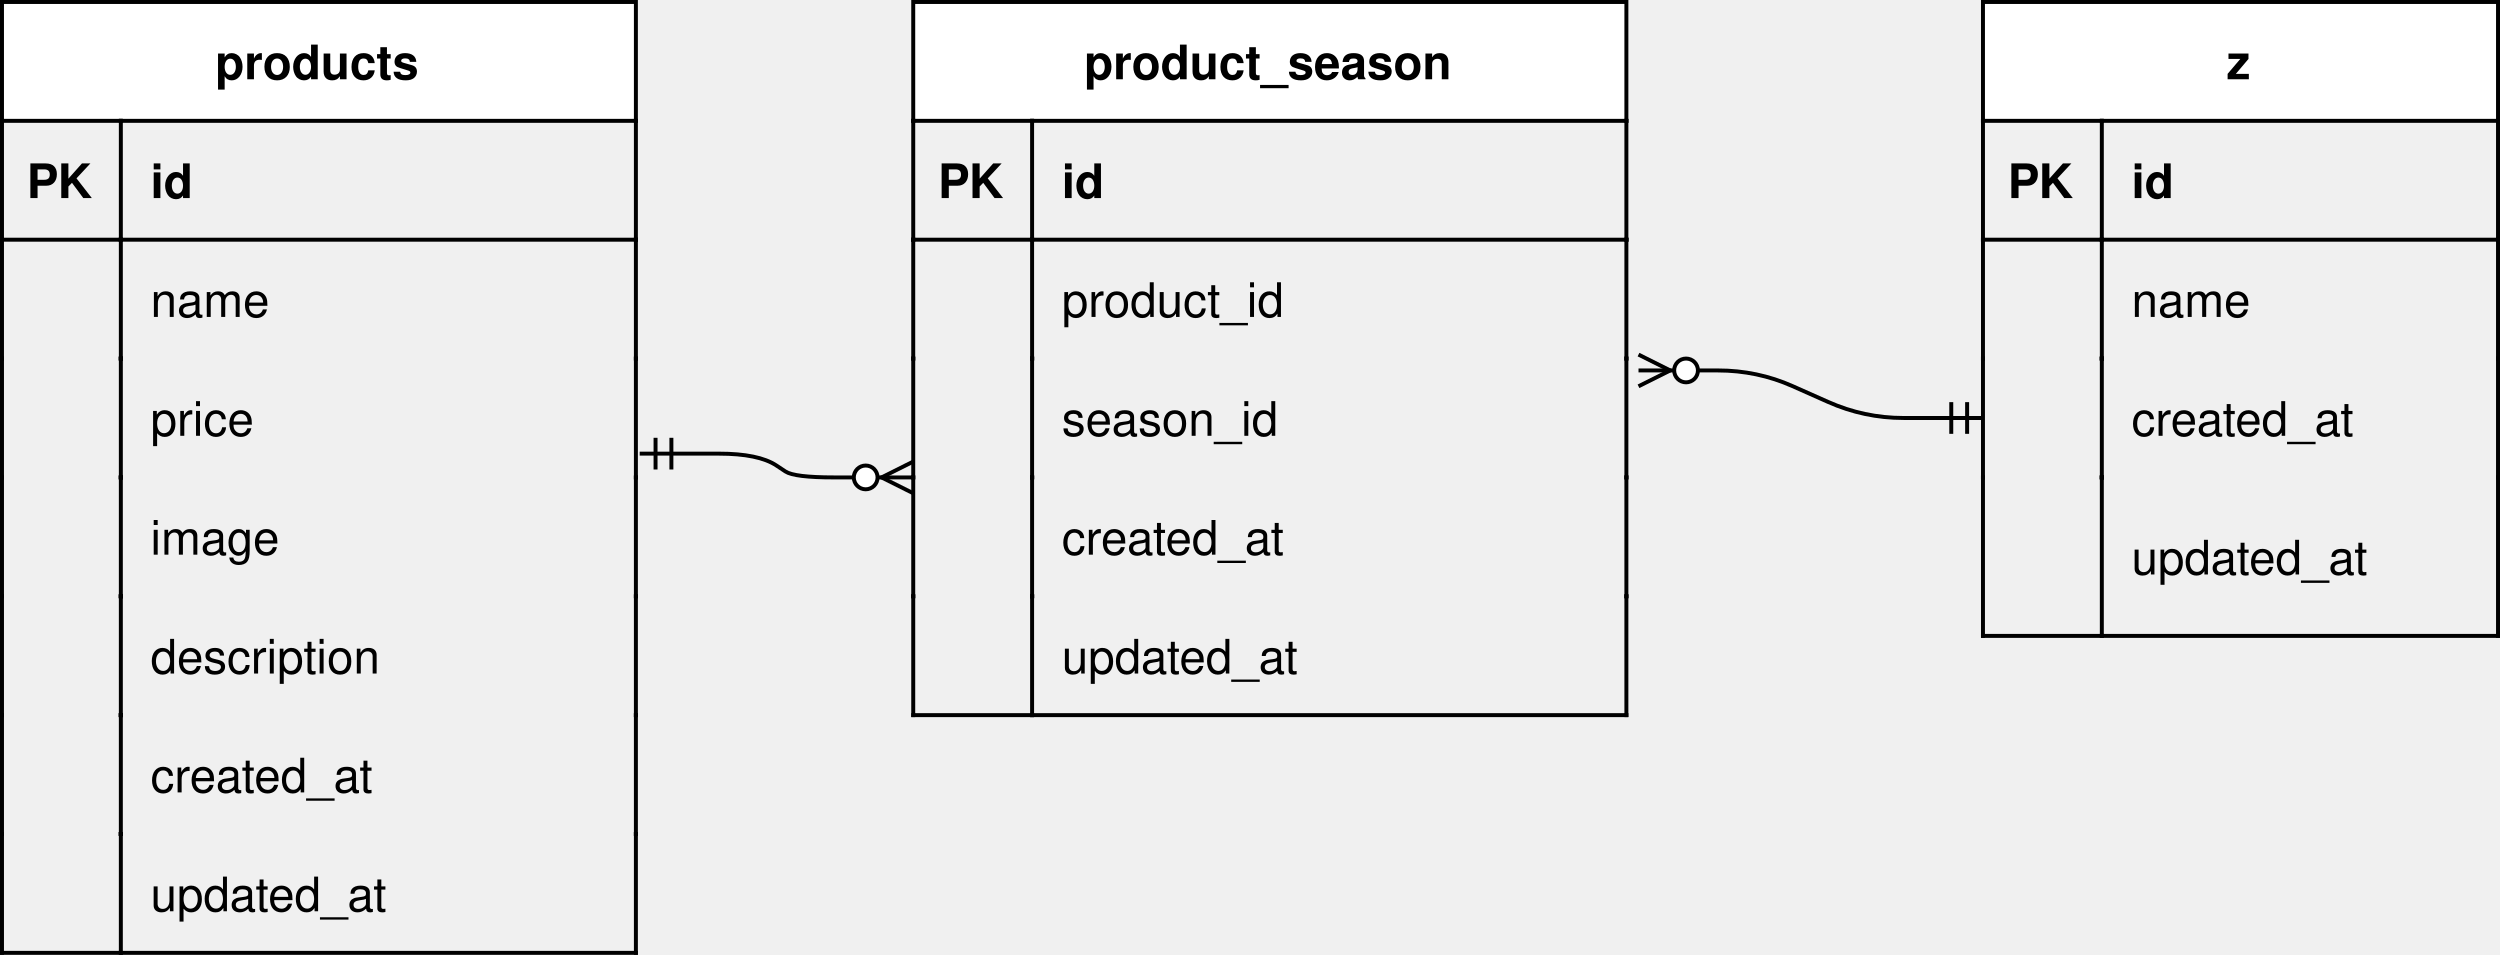
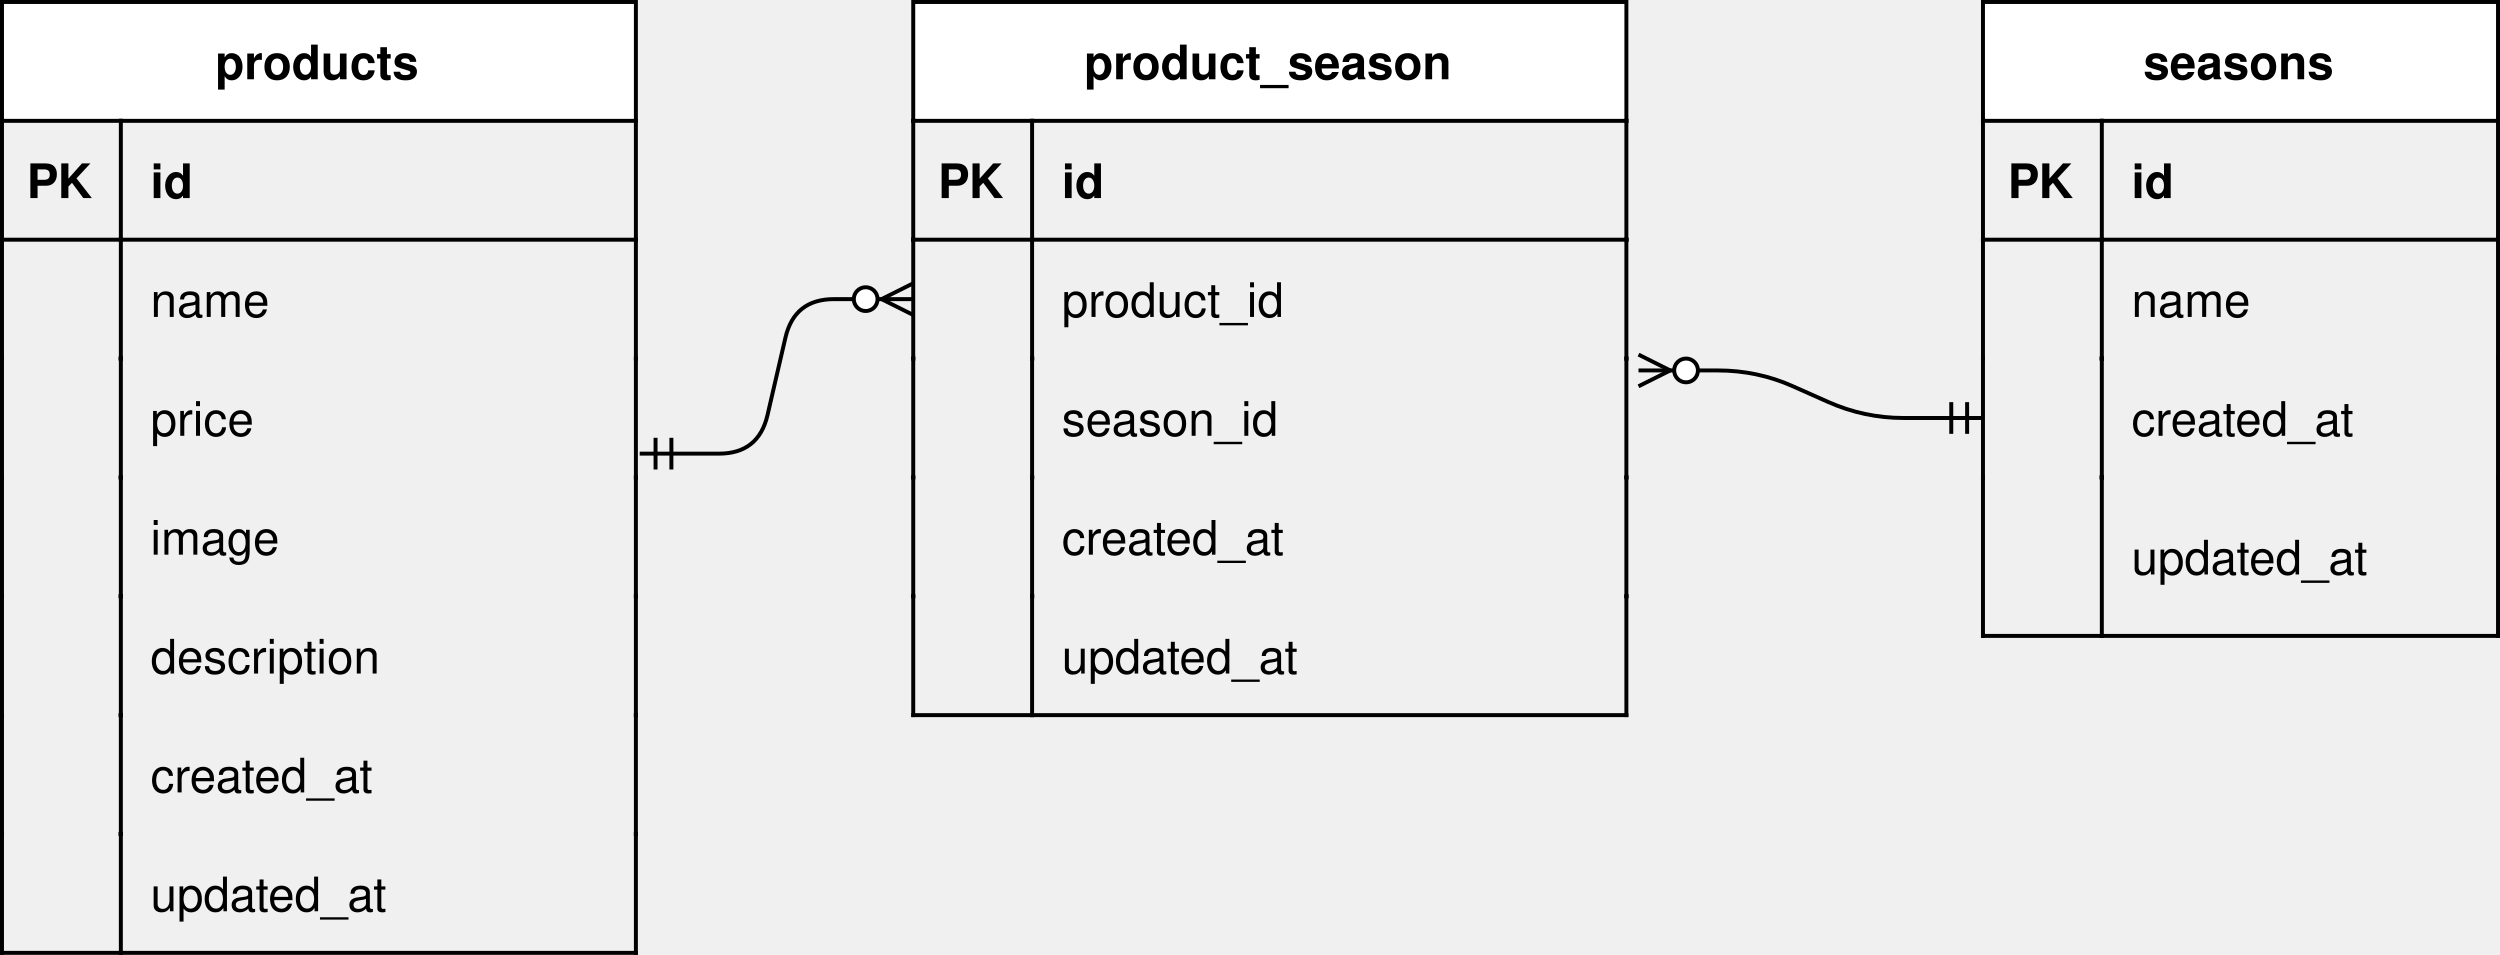
- <svg xmlns="http://www.w3.org/2000/svg" version="1.1" width="631px" height="241px" viewBox="-0.5 -0.5 631 241" content="&lt;mxfile&gt;&lt;diagram id=&quot;_ASXmsmht5BinKz7LFXx&quot; name=&quot;ページ1&quot;&gt;7Z3RbuI4FIafhtuKJITSy4Xp7krb0VadkXb3auTBLlgyceSYKfTp147tBHBCk9bJDCZSVeGDc0jOf/Kl+TF0FC02uz8YSNefKURkFI7hbhR9GoXhdDYVv2VgrwJxEKvAimGoQkEZ+IJfkQ6OdXSLIcqOJnJKCcfpcXBJkwQt+VEMMEZfjqc9U3L8qilYISvwZQmIHf0HQ75W0Vl4W8b/RHi1Nq8cTO/UMxtgJusjydYA0peDUHQ/ihaMUq4ebXYLRGTtTF3Udr/XPFvsGEMJb7JBqDb4AchWH1vKKNwueab3j+/NQYtdTeVDDr7L0DzjgHGtTTQWAVFtDnCCmAgE+ZgQkGY4n64ia0zgA9jTLTeJzGj+jHcIPilp5Fyh0oNIJocy+bNI/kXvjHwaELxKxOOlOFD5inOGMrEvDyDjeoY+MsQ42tVWJyhqLnoV0Q3ibC+mmEbVKuk2DWI9filFD8yc9YHg4UQHgW60VZG61EI80HJUSxNZ0pyX5En20XxNGX6VQhBduEOZ8vEL3hCQiAYF8CQ0p/kJmZcbE7KghEotE5ogS045CTKafgVshbgOpBQnPD/keC5+RBEW45t4FIt9XYhxUI7Fj5zO+IImGWeibWQOJNR7QVLBOaepTkrQs8nPdInl4++Uc7ppo3VYrbUWN2qobeRA2okl7eNfteKKQ+AYkCcBMpCsiJIi5xoopajQq7KCRdVOy3l6flFRzGeSo2mNIURJ0ypH1VU+KGvUsqo6WVmA1tkAEYxIABcdvk1gZklV7Gcj9WJLPfHMz1XP0FDNnWcpWOJk9aC2nJ7IG3cg767+JHIrd6N0bvWeDiBuBOKxGxBPewTxbXNp+zmREcQm34coPPWewjNLugRs0K/OYdeC+szdu4G7fXL3rkfumht5/8B75z14g8DSLmV46S96ayT1Gb2B7QsN7O2QvUHYJ3xbOEuXBd+gpso+0df2jvBG2tW+0rdOU6/xa1tMA367xG9TY98Jflv4SReG39h//NqOEUTZkuGUY5r4C+EaZb2GsO0wDRDuEsKzPiHcwly6MAjPvIewuVk6EG/JkMgOvwHuL4NrhPWZwaHtNQ0M7pDBhTHbB4ONlv4xuG5ZkU8Mtk2kbQp9Z/Ab68X8ZLDtOL2eh/DoKhYHxk1WB1bJVQD1Q/AcLKJmV8bmywMnZy+NLs7txuLaFpE/CwRD/12iinVFV7REsE7gMxfJsduLZJN0jhUfzCLXNyrncVy1SrAzHHtrFoX+m0Um+7UsFKyT1Gf6RoNN1C99q9YKdkXfyFubKPLfJopsm+gKrPo6Yb1msG0TDQzuksGVawarznAnH0ZtYTddGIRrqvwGNs8VtT2ET7M5PjVtO+kKvPo6YVtC+P1CN0rnWGnbeNKf5/+WCVidWaF0RcZ98dfrOeN+VqFdEfwQSQenyLFxr5q+lXFfpa6TexXbKfLHuI/8N4sMna/TuK8T+MwVM3Z729IknWPFB+vI8W3LGziuMu67wvHEW+to4r91NLGtI/O37K/PZOfCes3gwTrql8FV9n1nDPbWOZq8zzm6KAbbzpHyEbxGcHvj6PIR3OKbkAYEO0BwpXvfGYNbeE4XxuCaKvvEYNtTuoK3UOuE9RnC5hUHCPcF4abOvwsIxy2cpsuCsKqi1xCObSfpCt5CrRPWawg3MCMQXCHjuItiYb5/QgTIb4C4L59RvryicBBKTvMN0acaSuBv8nvoxfD+6RUx+pV+BsnesLt8bgMS+HfeE+J12P5fuf3NOLg1gf9kD9wEZvhpZ07tfLQ/HD0ihkUd8jdyS4DKQ6nVX4cyumVLPcssteTmIjBqdCNc+V54EWR59X4c78iZbnmUF52DPjSfWtVYn5x2iDoAvVXZHVaiyUmi6DSROmor0XvarIEt8lPabIe57rLxVI9Vk830qOwxOdgfDE47rGjZ8VG79tesdxW9+vYNw7X3qhiW/4BCTS//i0d0/z8=&lt;/diagram&gt;&lt;/mxfile&gt;">
+ <svg xmlns="http://www.w3.org/2000/svg" version="1.1" width="631px" height="241px" viewBox="-0.5 -0.5 631 241" content="&lt;mxfile&gt;&lt;diagram id=&quot;_ASXmsmht5BinKz7LFXx&quot; name=&quot;ページ1&quot;&gt;7Z3RbuI4FIafhtuKJITSy4Xp7kjT0VbtSLt7NfJgFyyZOHLMFPr0a8d2AjiBpHWYwUSqKnxwDsn5T740P4YOotlq8xcD6fIrhYgMwiHcDKJPgzAcT8bitwxsVSAOYhVYMAxVKCgDz/gN6eBQR9cYomxvIqeUcJzuB+c0SdCc78UAY/R1f9oLJfuvmoIFsgLPc0Ds6D8Y8qWKTsLbMv4Z4cXSvHIwvlPPrICZrI8kWwJIX3dC0f0gmjFKuXq02swQkbUzdVHb/VnzbLFjDCW8yQah2uAnIGt9bCmjcD3nmd4/vjUHLXY1lQ85+CFD04wDxrU20VAERLU5wAliIhDkY0JAmuF8uoosMYEPYEvX3CQyo+kL3iD4pKSRc4VKDyKZHMrkLyL5s94Z+TQgeJGIx3NxoPIVpwxlYl8eQMb1DH1kiHG0qa1OUNRc9CqiK8TZVkwxjapV0m0axHr8WooemDnLHcHDkQ4C3WiLInWphXig5aiWJrKkOS7Jk+yj6ZIy/CaFILpwuzLl41e8IiARDQrgQWhK8xMyLzcmZEYJlVomNEGWnHISZDT9BtgCcR1IKU54fsjxVPyIIsyGN/EgFvs6E+OgHIsfOZ3xGU0yzkTbyBxIqPeKpIJTTlOdlKAXk5/pEsvHPyjndNVG67Baay1u1FDbyIG0I0vaxy+14opD4BiQJwEykCyIkiLnGiilqNCrsoJF1Q7LeXh+UVHMF5KjaYkhREnTKkfVVd4pa9SyqjpZWYDW2QARjEgAFx2+TmBmSVXsZyP1Yks98cyvVc/QUM2dZimY42TxoLYcH8gbdyDvpv4kcit3o3Ru9R73IG4E4qEbEI/PCOLb5tKe50RGEJt8H6Lw2HsKTyzpErBCvzuHXQvqM3fveu6ek7t3Z+SuuZH3D7x33oM3CCztUobn/qK3RlKf0RvYvlDP3g7ZG4TnhG8LZ+my4BvUVNkn+treEV5Ju9pX+tZp6jV+bYupx2+X+G1q7DvBbws/6cLwG/uPX9sxgiibM5xyTBN/IVyjrNcQth2mHsJdQnhyTgi3MJcuDMIT7yFsbpZ2xJszJLLD74D7y+AaYX1mcGh7TT2DO2RwYcyeg8FGS/8YXLesyCcG2ybSOoW+M/jEejE/GWw7TplglEDWcRQPrmKJYNxkjWCVaAVWP4TQ3ihqdn1svkhwdPQC6eIMbyyubRT5s0ww9N8rqlhddEULBesEPnKpHLq9VDZJ51jx3jJyfbtyHMdVawU7w7G3llHov2Vksl/LcsE6SX2mb9SbReelb9WKwa7oG3lrFkX+m0WRbRZdgWFfJ6zXDLbNop7BXTK4cuVg1Rnu5COpLeymC4NwTZVPYPNYUdtD+DCb41PTtpOuwLGvE7YlhN8vdKN0jpW2jSf9qf7vyrk/juTBVRj3xV+vx4z7SYV2RfBDJO2dIsfGvWr6VsZ9lbpO7lVsp8gf4z7y3ywydL5O475O4CNXzNjtbUuTdI4V760jx7ctJ3BcZdx3heORt9bRyH/raGRbR+Zv2d+fyc6F9ZrBvXV0XgZX2fedMdhb52j0PufoohhsO0fKR/Aawe2No8tHcIvvQ+oR7ADBle59Zwxu4TldGINrquwTg21P6QreQq0T1mcIm1fsIXwuCDd1/l1AOG7hNF0WhFUVvYZwbDtJV/AWap2wXkO4gRmB4AIZx10UC/PtEyJAfg/EffmM8uUVhYNQcpqviD7VUAL/kN9GL4b3T2+I0W/0K0i2ht3lcyuQwL/znhCvw7b/yu1vhsGtCfwne+AmMMNPG3Nq56Pt7ugRMSzqkL+RWwJUHkqt/jqU0TWb61lmqSU3F4FBoxvhyvfCiyDLq/dzf0eOdMujvOjs9KH57KrG+uiwQ9QB6K3K7rASjQ4SRYeJ1FFbid7TZg1skV/SZhvMdZcNx3qsmmyiR2WPycF2Z3DYYUXLDvfbNT7Rru/rzLuKxjztkl9GY4aT/UQWA9/dmGJY/s8JNb38xx3R/f8=&lt;/diagram&gt;&lt;/mxfile&gt;">
  <defs>
    <clipPath id="mx-clip-0-30-30-30-0">
      <rect x="0" y="30" width="30" height="30" />
    </clipPath>
    <clipPath id="mx-clip-36-30-124-30-0">
      <rect x="36" y="30" width="124" height="30" />
    </clipPath>
    <clipPath id="mx-clip-36-60-124-30-0">
      <rect x="36" y="60" width="124" height="30" />
    </clipPath>
    <clipPath id="mx-clip-36-90-124-30-0">
      <rect x="36" y="90" width="124" height="30" />
    </clipPath>
    <clipPath id="mx-clip-36-120-124-30-0">
      <rect x="36" y="120" width="124" height="30" />
    </clipPath>
    <clipPath id="mx-clip-36-150-124-30-0">
      <rect x="36" y="150" width="124" height="30" />
    </clipPath>
    <clipPath id="mx-clip-36-180-124-30-0">
      <rect x="36" y="180" width="124" height="30" />
    </clipPath>
    <clipPath id="mx-clip-36-210-124-30-0">
      <rect x="36" y="210" width="124" height="30" />
    </clipPath>
    <clipPath id="mx-clip-500-30-30-30-0">
      <rect x="500" y="30" width="30" height="30" />
    </clipPath>
    <clipPath id="mx-clip-536-30-94-30-0">
      <rect x="536" y="30" width="94" height="30" />
    </clipPath>
    <clipPath id="mx-clip-536-60-94-30-0">
      <rect x="536" y="60" width="94" height="30" />
    </clipPath>
    <clipPath id="mx-clip-536-90-94-30-0">
      <rect x="536" y="90" width="94" height="30" />
    </clipPath>
    <clipPath id="mx-clip-536-120-94-40-0">
      <rect x="536" y="120" width="94" height="40" />
    </clipPath>
    <clipPath id="mx-clip-230-30-30-30-0">
      <rect x="230" y="30" width="30" height="30" />
    </clipPath>
    <clipPath id="mx-clip-266-30-144-30-0">
      <rect x="266" y="30" width="144" height="30" />
    </clipPath>
    <clipPath id="mx-clip-266-60-144-30-0">
      <rect x="266" y="60" width="144" height="30" />
    </clipPath>
    <clipPath id="mx-clip-266-90-144-30-0">
      <rect x="266" y="90" width="144" height="30" />
    </clipPath>
    <clipPath id="mx-clip-266-120-144-30-0">
      <rect x="266" y="120" width="144" height="30" />
    </clipPath>
    <clipPath id="mx-clip-266-150-144-30-0">
      <rect x="266" y="150" width="144" height="30" />
    </clipPath>
  </defs>
  <g>
    <path d="M 0 30 L 0 0 L 160 0 L 160 30" fill="rgb(255, 255, 255)" stroke="rgb(0, 0, 0)" stroke-miterlimit="10" pointer-events="all" />
    <path d="M 0 30 L 0 240 L 160 240 L 160 30" fill="none" stroke="rgb(0, 0, 0)" stroke-miterlimit="10" pointer-events="none" />
    <path d="M 0 30 L 160 30" fill="none" stroke="rgb(0, 0, 0)" stroke-miterlimit="10" pointer-events="none" />
    <path d="M 30 30 L 30 60 L 30 90 L 30 120 L 30 150 L 30 180 L 30 210 L 30 240" fill="none" stroke="rgb(0, 0, 0)" stroke-miterlimit="10" pointer-events="none" />
    <g fill="rgb(0, 0, 0)" font-family="Helvetica" font-weight="bold" pointer-events="none" text-anchor="middle" font-size="12px">
      <text x="79.5" y="19.5">products</text>
    </g>
    <path d="M 0 30 M 160 30 M 160 60 L 0 60" fill="none" stroke="rgb(0, 0, 0)" stroke-linecap="square" stroke-miterlimit="10" pointer-events="none" />
    <path d="M 0 30 M 30 30 M 30 60 M 0 60" fill="none" stroke="rgb(0, 0, 0)" stroke-linecap="square" stroke-miterlimit="10" pointer-events="none" />
    <g fill="rgb(0, 0, 0)" font-family="Helvetica" font-weight="bold" pointer-events="none" clip-path="url(#mx-clip-0-30-30-30-0)" text-anchor="middle" font-size="12px">
      <text x="14.5" y="49.5">PK</text>
    </g>
    <path d="M 30 30 M 160 30 M 160 60 M 30 60" fill="none" stroke="rgb(0, 0, 0)" stroke-linecap="square" stroke-miterlimit="10" pointer-events="none" />
    <g fill="rgb(0, 0, 0)" font-family="Helvetica" font-weight="bold" text-decoration="underline" pointer-events="none" clip-path="url(#mx-clip-36-30-124-30-0)" font-size="12px">
      <text x="37.5" y="49.5">id</text>
    </g>
    <path d="M 0 60 M 30 60 M 30 90 M 0 90" fill="none" stroke="rgb(0, 0, 0)" stroke-linecap="square" stroke-miterlimit="10" pointer-events="none" />
    <path d="M 30 60 M 160 60 M 160 90 M 30 90" fill="none" stroke="rgb(0, 0, 0)" stroke-linecap="square" stroke-miterlimit="10" pointer-events="none" />
    <g fill="rgb(0, 0, 0)" font-family="Helvetica" pointer-events="none" clip-path="url(#mx-clip-36-60-124-30-0)" font-size="12px">
      <text x="37.5" y="79.5">name</text>
    </g>
    <path d="M 0 90 M 30 90 M 30 120 M 0 120" fill="none" stroke="rgb(0, 0, 0)" stroke-linecap="square" stroke-miterlimit="10" pointer-events="none" />
    <path d="M 30 90 M 160 90 M 160 120 M 30 120" fill="none" stroke="rgb(0, 0, 0)" stroke-linecap="square" stroke-miterlimit="10" pointer-events="none" />
    <g fill="rgb(0, 0, 0)" font-family="Helvetica" pointer-events="none" clip-path="url(#mx-clip-36-90-124-30-0)" font-size="12px">
      <text x="37.5" y="109.5">price</text>
    </g>
    <path d="M 0 120 M 30 120 M 30 150 M 0 150" fill="none" stroke="rgb(0, 0, 0)" stroke-linecap="square" stroke-miterlimit="10" pointer-events="none" />
    <path d="M 30 120 M 160 120 M 160 150 M 30 150" fill="none" stroke="rgb(0, 0, 0)" stroke-linecap="square" stroke-miterlimit="10" pointer-events="none" />
    <g fill="rgb(0, 0, 0)" font-family="Helvetica" pointer-events="none" clip-path="url(#mx-clip-36-120-124-30-0)" font-size="12px">
      <text x="37.5" y="139.5">image</text>
    </g>
    <path d="M 0 150 M 30 150 M 30 180 M 0 180" fill="none" stroke="rgb(0, 0, 0)" stroke-linecap="square" stroke-miterlimit="10" pointer-events="none" />
    <path d="M 30 150 M 160 150 M 160 180 M 30 180" fill="none" stroke="rgb(0, 0, 0)" stroke-linecap="square" stroke-miterlimit="10" pointer-events="none" />
    <g fill="rgb(0, 0, 0)" font-family="Helvetica" pointer-events="none" clip-path="url(#mx-clip-36-150-124-30-0)" font-size="12px">
      <text x="37.5" y="169.5">description</text>
    </g>
    <path d="M 0 180 M 30 180 M 30 210 M 0 210" fill="none" stroke="rgb(0, 0, 0)" stroke-linecap="square" stroke-miterlimit="10" pointer-events="none" />
    <path d="M 30 180 M 160 180 M 160 210 M 30 210" fill="none" stroke="rgb(0, 0, 0)" stroke-linecap="square" stroke-miterlimit="10" pointer-events="none" />
    <g fill="rgb(0, 0, 0)" font-family="Helvetica" pointer-events="none" clip-path="url(#mx-clip-36-180-124-30-0)" font-size="12px">
      <text x="37.5" y="199.5">created_at</text>
    </g>
    <path d="M 0 210 M 30 210 M 30 240 M 0 240" fill="none" stroke="rgb(0, 0, 0)" stroke-linecap="square" stroke-miterlimit="10" pointer-events="none" />
    <path d="M 30 210 M 160 210 M 160 240 M 30 240" fill="none" stroke="rgb(0, 0, 0)" stroke-linecap="square" stroke-miterlimit="10" pointer-events="none" />
    <g fill="rgb(0, 0, 0)" font-family="Helvetica" pointer-events="none" clip-path="url(#mx-clip-36-210-124-30-0)" font-size="12px">
      <text x="37.5" y="229.5">updated_at</text>
    </g>
    <path d="M 500 30 L 500 0 L 630 0 L 630 30" fill="rgb(255, 255, 255)" stroke="rgb(0, 0, 0)" stroke-miterlimit="10" pointer-events="none" />
    <path d="M 500 30 L 500 160 L 630 160 L 630 30" fill="none" stroke="rgb(0, 0, 0)" stroke-miterlimit="10" pointer-events="none" />
    <path d="M 500 30 L 630 30" fill="none" stroke="rgb(0, 0, 0)" stroke-miterlimit="10" pointer-events="none" />
    <path d="M 530 30 L 530 60 L 530 90 L 530 120 L 530 160" fill="none" stroke="rgb(0, 0, 0)" stroke-miterlimit="10" pointer-events="none" />
    <g fill="rgb(0, 0, 0)" font-family="Helvetica" font-weight="bold" pointer-events="none" text-anchor="middle" font-size="12px">
-       <text x="564.5" y="19.5">z</text>
+       <text x="564.5" y="19.5">seasons</text>
    </g>
    <path d="M 500 30 M 630 30 M 630 60 L 500 60" fill="none" stroke="rgb(0, 0, 0)" stroke-linecap="square" stroke-miterlimit="10" pointer-events="none" />
    <path d="M 500 30 M 530 30 M 530 60 M 500 60" fill="none" stroke="rgb(0, 0, 0)" stroke-linecap="square" stroke-miterlimit="10" pointer-events="none" />
    <g fill="rgb(0, 0, 0)" font-family="Helvetica" font-weight="bold" pointer-events="none" clip-path="url(#mx-clip-500-30-30-30-0)" text-anchor="middle" font-size="12px">
      <text x="514.5" y="49.5">PK</text>
    </g>
    <path d="M 530 30 M 630 30 M 630 60 M 530 60" fill="none" stroke="rgb(0, 0, 0)" stroke-linecap="square" stroke-miterlimit="10" pointer-events="none" />
    <g fill="rgb(0, 0, 0)" font-family="Helvetica" font-weight="bold" text-decoration="underline" pointer-events="none" clip-path="url(#mx-clip-536-30-94-30-0)" font-size="12px">
      <text x="537.5" y="49.5">id</text>
    </g>
    <path d="M 500 60 M 530 60 M 530 90 M 500 90" fill="none" stroke="rgb(0, 0, 0)" stroke-linecap="square" stroke-miterlimit="10" pointer-events="none" />
    <path d="M 530 60 M 630 60 M 630 90 M 530 90" fill="none" stroke="rgb(0, 0, 0)" stroke-linecap="square" stroke-miterlimit="10" pointer-events="none" />
    <g fill="rgb(0, 0, 0)" font-family="Helvetica" pointer-events="none" clip-path="url(#mx-clip-536-60-94-30-0)" font-size="12px">
      <text x="537.5" y="79.5">name</text>
    </g>
    <path d="M 500 90 M 530 90 M 530 120 M 500 120" fill="none" stroke="rgb(0, 0, 0)" stroke-linecap="square" stroke-miterlimit="10" pointer-events="none" />
    <path d="M 530 90 M 630 90 M 630 120 M 530 120" fill="none" stroke="rgb(0, 0, 0)" stroke-linecap="square" stroke-miterlimit="10" pointer-events="none" />
    <g fill="rgb(0, 0, 0)" font-family="Helvetica" pointer-events="none" clip-path="url(#mx-clip-536-90-94-30-0)" font-size="12px">
      <text x="537.5" y="109.5">created_at</text>
    </g>
    <path d="M 500 120 M 530 120 M 530 160 M 500 160" fill="none" stroke="rgb(0, 0, 0)" stroke-linecap="square" stroke-miterlimit="10" pointer-events="none" />
    <path d="M 530 120 M 630 120 M 630 160 M 530 160" fill="none" stroke="rgb(0, 0, 0)" stroke-linecap="square" stroke-miterlimit="10" pointer-events="none" />
    <g fill="rgb(0, 0, 0)" font-family="Helvetica" pointer-events="none" clip-path="url(#mx-clip-536-120-94-40-0)" font-size="12px">
      <text x="537.5" y="144.5">updated_at</text>
    </g>
    <path d="M 230 30 L 230 0 L 410 0 L 410 30" fill="rgb(255, 255, 255)" stroke="rgb(0, 0, 0)" stroke-miterlimit="10" pointer-events="none" />
    <path d="M 230 30 L 230 180 L 410 180 L 410 30" fill="none" stroke="rgb(0, 0, 0)" stroke-miterlimit="10" pointer-events="none" />
    <path d="M 230 30 L 410 30" fill="none" stroke="rgb(0, 0, 0)" stroke-miterlimit="10" pointer-events="none" />
    <path d="M 260 30 L 260 60 L 260 90 L 260 120 L 260 150 L 260 180" fill="none" stroke="rgb(0, 0, 0)" stroke-miterlimit="10" pointer-events="none" />
    <g fill="rgb(0, 0, 0)" font-family="Helvetica" font-weight="bold" pointer-events="none" text-anchor="middle" font-size="12px">
      <text x="319.5" y="19.5">product_season</text>
    </g>
    <path d="M 230 30 M 410 30 M 410 60 L 230 60" fill="none" stroke="rgb(0, 0, 0)" stroke-linecap="square" stroke-miterlimit="10" pointer-events="none" />
    <path d="M 230 30 M 260 30 M 260 60 M 230 60" fill="none" stroke="rgb(0, 0, 0)" stroke-linecap="square" stroke-miterlimit="10" pointer-events="none" />
    <g fill="rgb(0, 0, 0)" font-family="Helvetica" font-weight="bold" pointer-events="none" clip-path="url(#mx-clip-230-30-30-30-0)" text-anchor="middle" font-size="12px">
      <text x="244.5" y="49.5">PK</text>
    </g>
    <path d="M 260 30 M 410 30 M 410 60 M 260 60" fill="none" stroke="rgb(0, 0, 0)" stroke-linecap="square" stroke-miterlimit="10" pointer-events="none" />
    <g fill="rgb(0, 0, 0)" font-family="Helvetica" font-weight="bold" text-decoration="underline" pointer-events="none" clip-path="url(#mx-clip-266-30-144-30-0)" font-size="12px">
      <text x="267.5" y="49.5">id</text>
    </g>
    <path d="M 230 60 M 260 60 M 260 90 M 230 90" fill="none" stroke="rgb(0, 0, 0)" stroke-linecap="square" stroke-miterlimit="10" pointer-events="none" />
    <path d="M 260 60 M 410 60 M 410 90 M 260 90" fill="none" stroke="rgb(0, 0, 0)" stroke-linecap="square" stroke-miterlimit="10" pointer-events="none" />
    <g fill="rgb(0, 0, 0)" font-family="Helvetica" pointer-events="none" clip-path="url(#mx-clip-266-60-144-30-0)" font-size="12px">
      <text x="267.5" y="79.5">product_id</text>
    </g>
    <path d="M 230 90 M 260 90 M 260 120 M 230 120" fill="none" stroke="rgb(0, 0, 0)" stroke-linecap="square" stroke-miterlimit="10" pointer-events="none" />
    <path d="M 260 90 M 410 90 M 410 120 M 260 120" fill="none" stroke="rgb(0, 0, 0)" stroke-linecap="square" stroke-miterlimit="10" pointer-events="none" />
    <g fill="rgb(0, 0, 0)" font-family="Helvetica" pointer-events="none" clip-path="url(#mx-clip-266-90-144-30-0)" font-size="12px">
      <text x="267.5" y="109.5">season_id</text>
    </g>
    <path d="M 230 120 M 260 120 M 260 150 M 230 150" fill="none" stroke="rgb(0, 0, 0)" stroke-linecap="square" stroke-miterlimit="10" pointer-events="none" />
    <path d="M 260 120 M 410 120 M 410 150 M 260 150" fill="none" stroke="rgb(0, 0, 0)" stroke-linecap="square" stroke-miterlimit="10" pointer-events="none" />
    <g fill="rgb(0, 0, 0)" font-family="Helvetica" pointer-events="none" clip-path="url(#mx-clip-266-120-144-30-0)" font-size="12px">
      <text x="267.5" y="139.5">created_at</text>
    </g>
    <path d="M 230 150 M 260 150 M 260 180 M 230 180" fill="none" stroke="rgb(0, 0, 0)" stroke-linecap="square" stroke-miterlimit="10" pointer-events="none" />
    <path d="M 260 150 M 410 150 M 410 180 M 260 180" fill="none" stroke="rgb(0, 0, 0)" stroke-linecap="square" stroke-miterlimit="10" pointer-events="none" />
    <g fill="rgb(0, 0, 0)" font-family="Helvetica" pointer-events="none" clip-path="url(#mx-clip-266-150-144-30-0)" font-size="12px">
      <text x="267.5" y="169.5">updated_at</text>
    </g>
    <path d="M 500 105 L 480 105 Q 470 105 460.87 100.93 L 451.96 96.97 Q 443.06 93 433.06 93 L 413.06 93" fill="none" stroke="rgb(0, 0, 0)" stroke-miterlimit="10" pointer-events="none" />
    <path d="M 496 109 L 496 101 M 492 109 L 492 101" fill="none" stroke="rgb(0, 0, 0)" stroke-miterlimit="10" pointer-events="none" />
    <ellipse cx="425.06" cy="93" rx="3" ry="3" fill="#ffffff" stroke="rgb(0, 0, 0)" pointer-events="none" />
    <path d="M 413.06 97 L 421.06 93 L 413.06 89" fill="none" stroke="rgb(0, 0, 0)" stroke-miterlimit="10" pointer-events="none" />
-     <path d="M 160.96 114 L 180.96 114 Q 190.96 114 195.48 117 L 197.74 118.5 Q 200 120 210 120 L 230 120" fill="none" stroke="rgb(0, 0, 0)" stroke-miterlimit="10" pointer-events="none" />
+     <path d="M 160.96 114 L 180.96 114 Q 190.96 114 193.22 104.26 L 197.74 84.74 Q 200 75 210 75 L 230 75" fill="none" stroke="rgb(0, 0, 0)" stroke-miterlimit="10" pointer-events="none" />
    <path d="M 164.96 110 L 164.96 118 M 168.96 110 L 168.96 118" fill="none" stroke="rgb(0, 0, 0)" stroke-miterlimit="10" pointer-events="none" />
-     <ellipse cx="218" cy="120" rx="3" ry="3" fill="#ffffff" stroke="rgb(0, 0, 0)" pointer-events="none" />
-     <path d="M 230 116 L 222 120 L 230 124" fill="none" stroke="rgb(0, 0, 0)" stroke-miterlimit="10" pointer-events="none" />
+     <ellipse cx="218" cy="75" rx="3" ry="3" fill="#ffffff" stroke="rgb(0, 0, 0)" pointer-events="none" />
+     <path d="M 230 71 L 222 75 L 230 79" fill="none" stroke="rgb(0, 0, 0)" stroke-miterlimit="10" pointer-events="none" />
  </g>
</svg>
